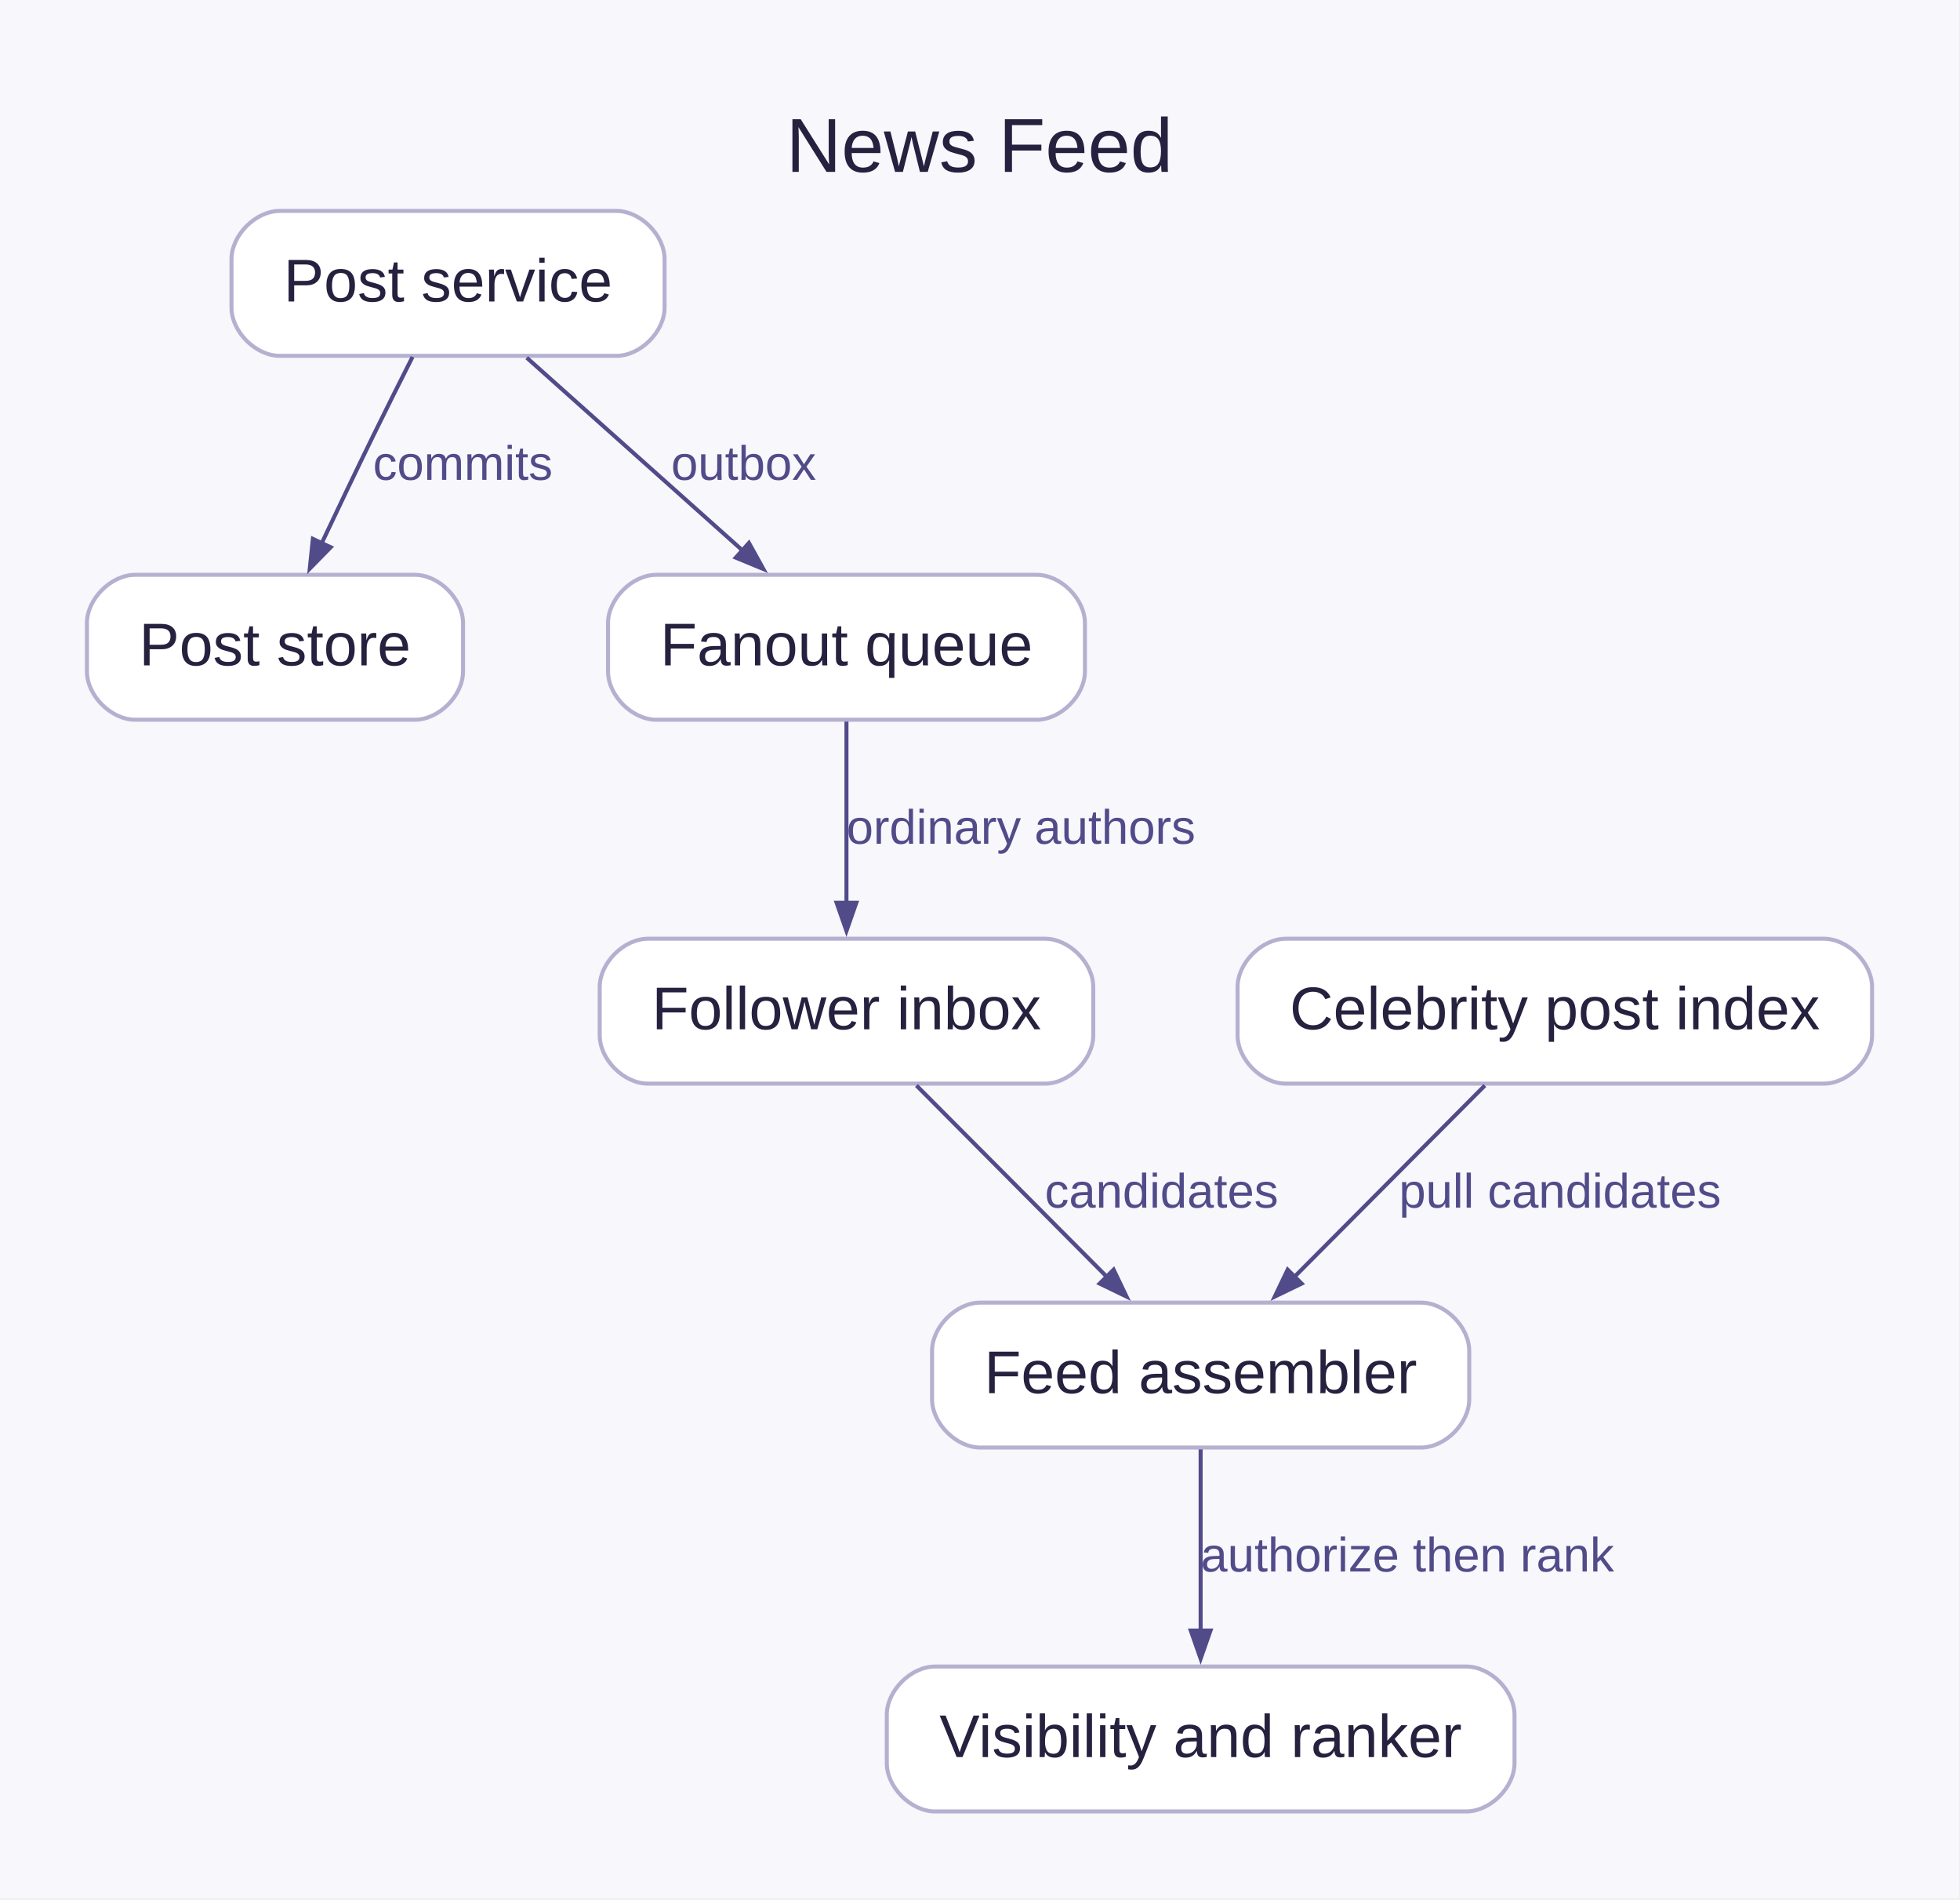
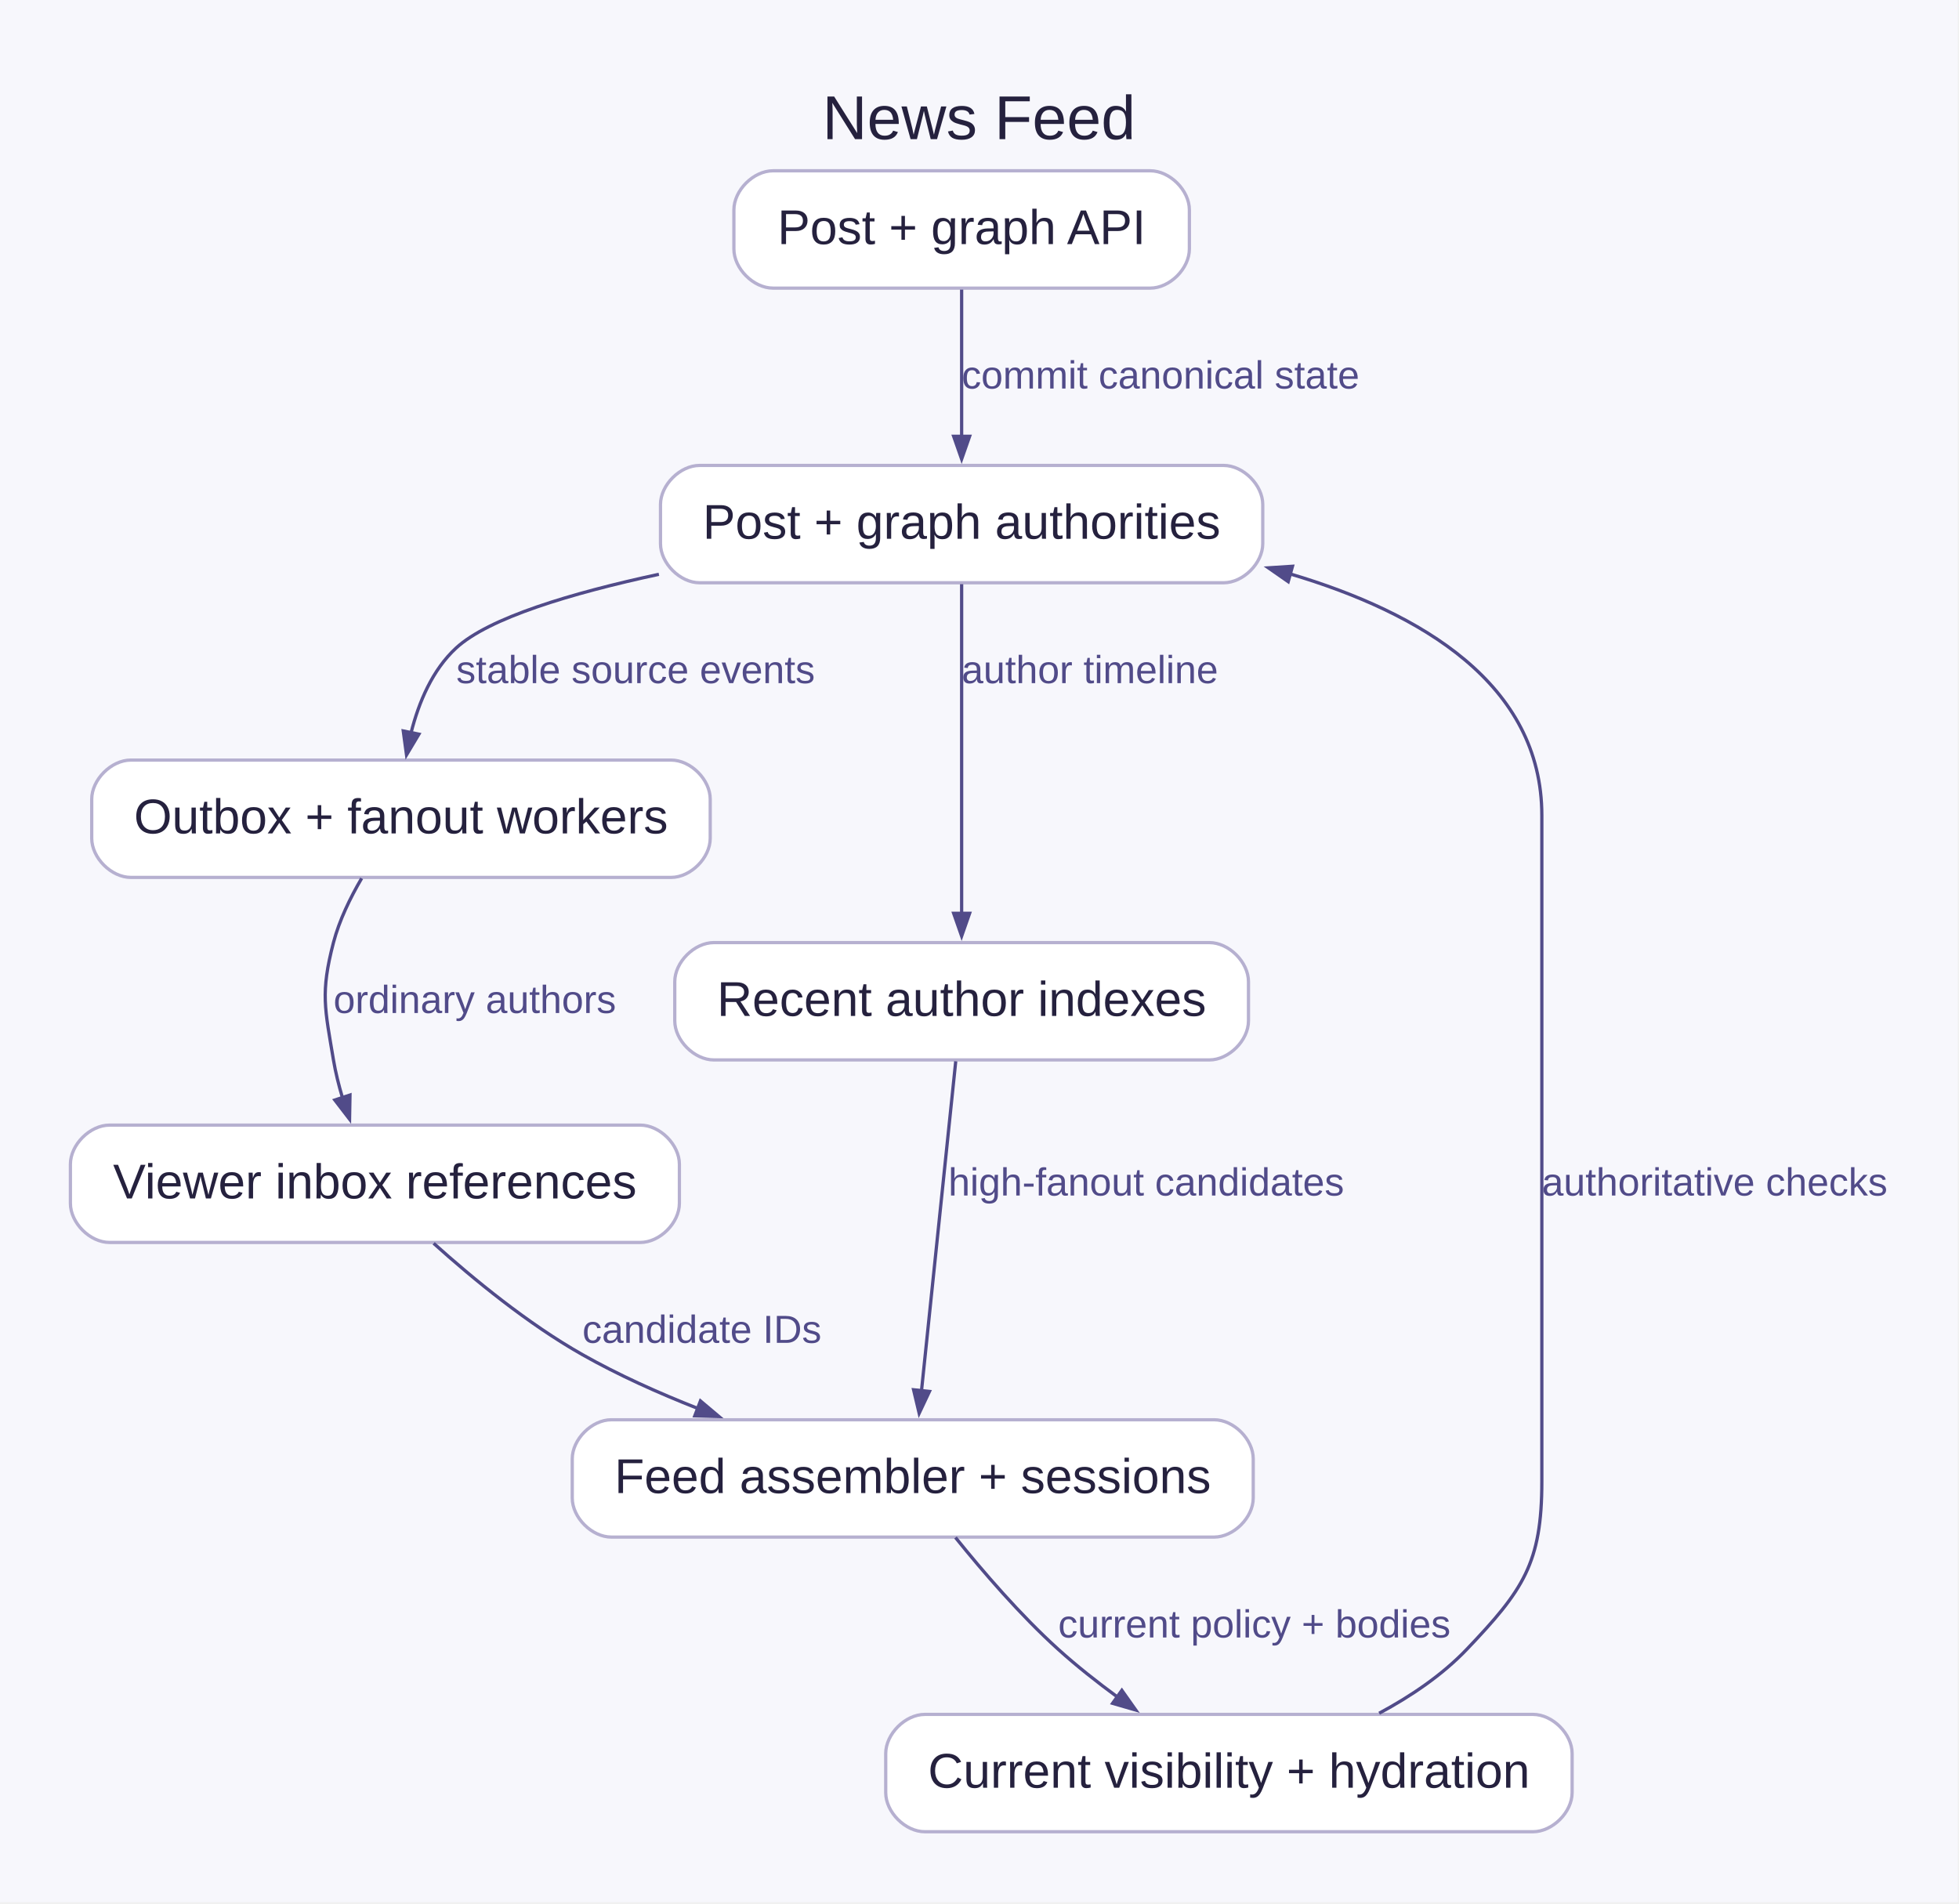
- <svg xmlns="http://www.w3.org/2000/svg" width="487pt" height="472pt" viewBox="0.00 0.00 487.00 472.00" role="img" aria-labelledby="answer-title answer-desc">
-   <g id="graph0" class="graph" transform="scale(1 1) rotate(0) translate(21.6 450)">
-     <polygon fill="#f7f7fc" stroke="none" points="-21.6,21.6 -21.6,-450 465.15,-450 465.15,21.6 -21.6,21.6" />
-     <text xml:space="preserve" text-anchor="middle" x="221.78" y="-407.3" font-family="Arial" font-size="19.00" fill="#25213e">News Feed</text>
+ <svg xmlns="http://www.w3.org/2000/svg" width="601pt" height="584pt" viewBox="0.00 0.00 601.00 584.00" role="img" aria-labelledby="answer-title answer-desc">
+   <g id="graph0" class="graph" transform="scale(1 1) rotate(0) translate(21.6 562)">
+     <polygon fill="#f7f7fc" stroke="none" points="-21.6,21.6 -21.6,-562 579.07,-562 579.07,21.6 -21.6,21.6" />
+     <text xml:space="preserve" text-anchor="middle" x="278.74" y="-519.3" font-family="Arial" font-size="19.00" fill="#25213e">News Feed</text>
    <g id="node1" class="node">
-       <path fill="#ffffff" stroke="#b6b0d0" d="M131.53,-397.6C131.53,-397.6 47.92,-397.6 47.92,-397.6 41.92,-397.6 35.92,-391.6 35.92,-385.6 35.92,-385.6 35.92,-373.6 35.92,-373.6 35.92,-367.6 41.92,-361.6 47.92,-361.6 47.92,-361.6 131.53,-361.6 131.53,-361.6 137.53,-361.6 143.53,-367.6 143.53,-373.6 143.53,-373.6 143.53,-385.6 143.53,-385.6 143.53,-391.6 137.53,-397.6 131.53,-397.6" />
-       <text xml:space="preserve" text-anchor="middle" x="89.72" y="-375.1" font-family="Arial" font-size="15.00" fill="#25213e">Post service</text>
+       <path fill="#ffffff" stroke="#b6b0d0" d="M331.29,-509.6C331.29,-509.6 215.55,-509.6 215.55,-509.6 209.55,-509.6 203.55,-503.6 203.55,-497.6 203.55,-497.6 203.55,-485.6 203.55,-485.6 203.55,-479.6 209.55,-473.6 215.55,-473.6 215.55,-473.6 331.29,-473.6 331.29,-473.6 337.29,-473.6 343.29,-479.6 343.29,-485.6 343.29,-485.6 343.29,-497.6 343.29,-497.6 343.29,-503.6 337.29,-509.6 331.29,-509.6" />
+       <text xml:space="preserve" text-anchor="middle" x="273.42" y="-487.1" font-family="Arial" font-size="15.00" fill="#25213e">Post + graph API</text>
    </g>
    <g id="node2" class="node">
-       <path fill="#ffffff" stroke="#b6b0d0" d="M81.45,-307.2C81.45,-307.2 12,-307.2 12,-307.2 6,-307.2 0,-301.2 0,-295.2 0,-295.2 0,-283.2 0,-283.2 0,-277.2 6,-271.2 12,-271.2 12,-271.2 81.45,-271.2 81.45,-271.2 87.45,-271.2 93.45,-277.2 93.45,-283.2 93.45,-283.2 93.45,-295.2 93.45,-295.2 93.45,-301.2 87.45,-307.2 81.45,-307.2" />
-       <text xml:space="preserve" text-anchor="middle" x="46.72" y="-284.7" font-family="Arial" font-size="15.00" fill="#25213e">Post store</text>
+       <path fill="#ffffff" stroke="#b6b0d0" d="M353.8,-419.2C353.8,-419.2 193.03,-419.2 193.03,-419.2 187.03,-419.2 181.03,-413.2 181.03,-407.2 181.03,-407.2 181.03,-395.2 181.03,-395.2 181.03,-389.2 187.03,-383.2 193.03,-383.2 193.03,-383.2 353.8,-383.2 353.8,-383.2 359.8,-383.2 365.8,-389.2 365.8,-395.2 365.8,-395.2 365.8,-407.2 365.8,-407.2 365.8,-413.2 359.8,-419.2 353.8,-419.2" />
+       <text xml:space="preserve" text-anchor="middle" x="273.42" y="-396.7" font-family="Arial" font-size="15.00" fill="#25213e">Post + graph authorities</text>
    </g>
    <g id="edge1" class="edge">
-       <path fill="none" stroke="#514b89" d="M80.9,-361.33C77.76,-355.12 74.22,-348.06 71.06,-341.6 66.81,-332.91 62.25,-323.34 58.23,-314.84" />
-       <polygon fill="#514b89" stroke="#514b89" points="60.57,-314.05 55.37,-308.75 56.14,-316.13 60.57,-314.05" />
-       <text xml:space="preserve" text-anchor="middle" x="93.39" y="-330.8" font-family="Arial" font-size="12.00" fill="#514b89">commits</text>
+       <path fill="none" stroke="#514b89" d="M273.42,-473.14C273.42,-460.18 273.42,-442.32 273.42,-427.76" />
+       <polygon fill="#514b89" stroke="#514b89" points="275.87,-428.14 273.42,-421.14 270.97,-428.14 275.87,-428.14" />
+       <text xml:space="preserve" text-anchor="middle" x="334.44" y="-442.8" font-family="Arial" font-size="12.00" fill="#514b89">commit canonical state</text>
    </g>
    <g id="node3" class="node">
-       <path fill="#ffffff" stroke="#b6b0d0" d="M235.97,-307.2C235.97,-307.2 141.48,-307.2 141.48,-307.2 135.48,-307.2 129.48,-301.2 129.48,-295.2 129.48,-295.2 129.48,-283.2 129.48,-283.2 129.48,-277.2 135.48,-271.2 141.48,-271.2 141.48,-271.2 235.97,-271.2 235.97,-271.2 241.97,-271.2 247.97,-277.2 247.97,-283.2 247.97,-283.2 247.97,-295.2 247.97,-295.2 247.97,-301.2 241.97,-307.2 235.97,-307.2" />
-       <text xml:space="preserve" text-anchor="middle" x="188.72" y="-284.7" font-family="Arial" font-size="15.00" fill="#25213e">Fanout queue</text>
+       <path fill="#ffffff" stroke="#b6b0d0" d="M184.29,-328.8C184.29,-328.8 18.54,-328.8 18.54,-328.8 12.54,-328.8 6.54,-322.8 6.54,-316.8 6.54,-316.8 6.54,-304.8 6.54,-304.8 6.54,-298.8 12.54,-292.8 18.54,-292.8 18.54,-292.8 184.29,-292.8 184.29,-292.8 190.29,-292.8 196.29,-298.8 196.29,-304.8 196.29,-304.8 196.29,-316.8 196.29,-316.8 196.29,-322.8 190.29,-328.8 184.29,-328.8" />
+       <text xml:space="preserve" text-anchor="middle" x="101.42" y="-306.3" font-family="Arial" font-size="15.00" fill="#25213e">Outbox + fanout workers</text>
    </g>
    <g id="edge2" class="edge">
-       <path fill="none" stroke="#514b89" d="M109.28,-361.14C124.74,-347.33 146.44,-327.96 163.25,-312.94" />
-       <polygon fill="#514b89" stroke="#514b89" points="164.49,-315.13 168.08,-308.64 161.22,-311.47 164.49,-315.13" />
-       <text xml:space="preserve" text-anchor="middle" x="163.17" y="-330.8" font-family="Arial" font-size="12.00" fill="#514b89">outbox</text>
+       <path fill="none" stroke="#514b89" d="M180.54,-385.8C153.4,-379.95 128.34,-372.38 118.35,-363.2 111.05,-356.48 106.88,-346.55 104.52,-337.21" />
+       <polygon fill="#514b89" stroke="#514b89" points="106.92,-336.75 103.12,-330.38 102.12,-337.73 106.92,-336.75" />
+       <text xml:space="preserve" text-anchor="middle" x="173.39" y="-352.4" font-family="Arial" font-size="12.00" fill="#514b89">stable source events</text>
+     </g>
+     <g id="node5" class="node">
+       <path fill="#ffffff" stroke="#b6b0d0" d="M349.42,-272.8C349.42,-272.8 197.41,-272.8 197.41,-272.8 191.41,-272.8 185.41,-266.8 185.41,-260.8 185.41,-260.8 185.41,-248.8 185.41,-248.8 185.41,-242.8 191.41,-236.8 197.41,-236.8 197.41,-236.8 349.42,-236.8 349.42,-236.8 355.42,-236.8 361.42,-242.8 361.42,-248.8 361.42,-248.8 361.42,-260.8 361.42,-260.8 361.42,-266.8 355.42,-272.8 349.42,-272.8" />
+       <text xml:space="preserve" text-anchor="middle" x="273.42" y="-250.3" font-family="Arial" font-size="15.00" fill="#25213e">Recent author indexes</text>
+     </g>
+     <g id="edge4" class="edge">
+       <path fill="none" stroke="#514b89" d="M273.42,-382.78C273.42,-357.63 273.42,-310.96 273.42,-281.74" />
+       <polygon fill="#514b89" stroke="#514b89" points="275.87,-281.79 273.42,-274.79 270.97,-281.79 275.87,-281.79" />
+       <text xml:space="preserve" text-anchor="middle" x="312.77" y="-352.4" font-family="Arial" font-size="12.00" fill="#514b89">author timeline</text>
    </g>
    <g id="node4" class="node">
-       <path fill="#ffffff" stroke="#b6b0d0" d="M238.04,-216.8C238.04,-216.8 139.41,-216.8 139.41,-216.8 133.41,-216.8 127.41,-210.8 127.41,-204.8 127.41,-204.8 127.41,-192.8 127.41,-192.8 127.41,-186.8 133.41,-180.8 139.41,-180.8 139.41,-180.8 238.04,-180.8 238.04,-180.8 244.04,-180.8 250.04,-186.8 250.04,-192.8 250.04,-192.8 250.04,-204.8 250.04,-204.8 250.04,-210.8 244.04,-216.8 238.04,-216.8" />
-       <text xml:space="preserve" text-anchor="middle" x="188.72" y="-194.3" font-family="Arial" font-size="15.00" fill="#25213e">Follower inbox</text>
+       <path fill="#ffffff" stroke="#b6b0d0" d="M174.83,-216.8C174.83,-216.8 12,-216.8 12,-216.8 6,-216.8 0,-210.8 0,-204.8 0,-204.8 0,-192.8 0,-192.8 0,-186.8 6,-180.8 12,-180.8 12,-180.8 174.83,-180.8 174.83,-180.8 180.83,-180.8 186.83,-186.8 186.83,-192.8 186.83,-192.8 186.83,-204.8 186.83,-204.8 186.83,-210.8 180.83,-216.8 174.83,-216.8" />
+       <text xml:space="preserve" text-anchor="middle" x="93.42" y="-194.3" font-family="Arial" font-size="15.00" fill="#25213e">Viewer inbox references</text>
    </g>
    <g id="edge3" class="edge">
-       <path fill="none" stroke="#514b89" d="M188.72,-270.74C188.72,-257.78 188.72,-239.92 188.72,-225.36" />
-       <polygon fill="#514b89" stroke="#514b89" points="191.17,-225.74 188.72,-218.74 186.27,-225.74 191.17,-225.74" />
-       <text xml:space="preserve" text-anchor="middle" x="232.08" y="-240.4" font-family="Arial" font-size="12.00" fill="#514b89">ordinary authors</text>
+       <path fill="none" stroke="#514b89" d="M89.35,-292.52C85.85,-286.55 82.49,-279.64 80.7,-272.8 76.67,-257.32 78.07,-252.58 80.7,-236.8 81.34,-233 82.31,-229.08 83.45,-225.26" />
+       <polygon fill="#514b89" stroke="#514b89" points="85.77,-226.03 85.64,-218.62 81.12,-224.5 85.77,-226.03" />
+       <text xml:space="preserve" text-anchor="middle" x="124.06" y="-251.2" font-family="Arial" font-size="12.00" fill="#514b89">ordinary authors</text>
    </g>
-     <g id="node5" class="node">
-       <path fill="#ffffff" stroke="#b6b0d0" d="M331.46,-126.4C331.46,-126.4 221.99,-126.4 221.99,-126.4 215.99,-126.4 209.99,-120.4 209.99,-114.4 209.99,-114.4 209.99,-102.4 209.99,-102.4 209.99,-96.4 215.99,-90.4 221.99,-90.4 221.99,-90.4 331.46,-90.4 331.46,-90.4 337.46,-90.4 343.46,-96.4 343.46,-102.4 343.46,-102.4 343.46,-114.4 343.46,-114.4 343.46,-120.4 337.46,-126.4 331.46,-126.4" />
-       <text xml:space="preserve" text-anchor="middle" x="276.72" y="-103.9" font-family="Arial" font-size="15.00" fill="#25213e">Feed assembler</text>
+     <g id="node6" class="node">
+       <path fill="#ffffff" stroke="#b6b0d0" d="M350.88,-126.4C350.88,-126.4 165.96,-126.4 165.96,-126.4 159.96,-126.4 153.96,-120.4 153.96,-114.4 153.96,-114.4 153.96,-102.4 153.96,-102.4 153.96,-96.4 159.96,-90.4 165.96,-90.4 165.96,-90.4 350.88,-90.4 350.88,-90.4 356.88,-90.4 362.88,-96.4 362.88,-102.4 362.88,-102.4 362.88,-114.4 362.88,-114.4 362.88,-120.4 356.88,-126.4 350.88,-126.4" />
+       <text xml:space="preserve" text-anchor="middle" x="258.42" y="-103.9" font-family="Arial" font-size="15.00" fill="#25213e">Feed assembler + sessions</text>
    </g>
-     <g id="edge4" class="edge">
-       <path fill="none" stroke="#514b89" d="M206.11,-180.34C219.73,-166.65 238.8,-147.5 253.69,-132.54" />
-       <polygon fill="#514b89" stroke="#514b89" points="255.1,-134.59 258.31,-127.9 251.63,-131.13 255.1,-134.59" />
-       <text xml:space="preserve" text-anchor="middle" x="267.01" y="-150" font-family="Arial" font-size="12.00" fill="#514b89">candidates</text>
+     <g id="edge5" class="edge">
+       <path fill="none" stroke="#514b89" d="M111.44,-180.53C123.57,-169.62 140.35,-155.84 157.04,-146.4 168.08,-140.16 180.36,-134.63 192.47,-129.88" />
+       <polygon fill="#514b89" stroke="#514b89" points="193.29,-132.18 198.96,-127.4 191.55,-127.6 193.29,-132.18" />
+       <text xml:space="preserve" text-anchor="middle" x="193.73" y="-150" font-family="Arial" font-size="12.00" fill="#514b89">candidate IDs</text>
+     </g>
+     <g id="edge6" class="edge">
+       <path fill="none" stroke="#514b89" d="M271.61,-236.38C268.99,-211.23 264.15,-164.56 261.11,-135.34" />
+       <polygon fill="#514b89" stroke="#514b89" points="263.55,-135.09 260.39,-128.39 258.68,-135.6 263.55,-135.09" />
+       <text xml:space="preserve" text-anchor="middle" x="330.05" y="-195.2" font-family="Arial" font-size="12.00" fill="#514b89">high-fanout candidates</text>
    </g>
    <g id="node7" class="node">
-       <path fill="#ffffff" stroke="#b6b0d0" d="M342.71,-36C342.71,-36 210.74,-36 210.74,-36 204.74,-36 198.74,-30 198.74,-24 198.74,-24 198.74,-12 198.74,-12 198.74,-6 204.74,0 210.74,0 210.74,0 342.71,0 342.71,0 348.71,0 354.71,-6 354.71,-12 354.71,-12 354.71,-24 354.71,-24 354.71,-30 348.71,-36 342.71,-36" />
-       <text xml:space="preserve" text-anchor="middle" x="276.72" y="-13.5" font-family="Arial" font-size="15.00" fill="#25213e">Visibility and ranker</text>
+       <path fill="#ffffff" stroke="#b6b0d0" d="M448.71,-36C448.71,-36 262.13,-36 262.13,-36 256.13,-36 250.13,-30 250.13,-24 250.13,-24 250.13,-12 250.13,-12 250.13,-6 256.13,0 262.13,0 262.13,0 448.71,0 448.71,0 454.71,0 460.71,-6 460.71,-12 460.71,-12 460.71,-24 460.71,-24 460.71,-30 454.71,-36 448.71,-36" />
+       <text xml:space="preserve" text-anchor="middle" x="355.42" y="-13.5" font-family="Arial" font-size="15.00" fill="#25213e">Current visibility + hydration</text>
    </g>
-     <g id="edge6" class="edge">
-       <path fill="none" stroke="#514b89" d="M276.72,-89.94C276.72,-76.98 276.72,-59.12 276.72,-44.56" />
-       <polygon fill="#514b89" stroke="#514b89" points="279.17,-44.94 276.72,-37.94 274.27,-44.94 279.17,-44.94" />
-       <text xml:space="preserve" text-anchor="middle" x="328.09" y="-59.6" font-family="Arial" font-size="12.00" fill="#514b89">authorize then rank</text>
+     <g id="edge7" class="edge">
+       <path fill="none" stroke="#514b89" d="M271.53,-90.27C279.96,-79.8 291.45,-66.46 303.02,-56 308.66,-50.9 315.02,-45.88 321.31,-41.27" />
+       <polygon fill="#514b89" stroke="#514b89" points="322.57,-43.39 326.85,-37.33 319.73,-39.4 322.57,-43.39" />
+       <text xml:space="preserve" text-anchor="middle" x="363.22" y="-59.6" font-family="Arial" font-size="12.00" fill="#514b89">current policy + bodies</text>
    </g>
-     <g id="node6" class="node">
-       <path fill="#ffffff" stroke="#b6b0d0" d="M431.55,-216.8C431.55,-216.8 297.9,-216.8 297.9,-216.8 291.9,-216.8 285.9,-210.8 285.9,-204.8 285.9,-204.8 285.9,-192.8 285.9,-192.8 285.9,-186.8 291.9,-180.8 297.9,-180.8 297.9,-180.8 431.55,-180.8 431.55,-180.8 437.55,-180.8 443.55,-186.8 443.55,-192.8 443.55,-192.8 443.55,-204.8 443.55,-204.8 443.55,-210.8 437.55,-216.8 431.55,-216.8" />
-       <text xml:space="preserve" text-anchor="middle" x="364.72" y="-194.3" font-family="Arial" font-size="15.00" fill="#25213e">Celebrity post index</text>
-     </g>
-     <g id="edge5" class="edge">
-       <path fill="none" stroke="#514b89" d="M347.34,-180.34C333.72,-166.65 314.65,-147.5 299.76,-132.54" />
-       <polygon fill="#514b89" stroke="#514b89" points="301.82,-131.13 295.14,-127.9 298.34,-134.59 301.82,-131.13" />
-       <text xml:space="preserve" text-anchor="middle" x="366.02" y="-150" font-family="Arial" font-size="12.00" fill="#514b89">pull candidates</text>
+     <g id="edge8" class="edge">
+       <path fill="none" stroke="#514b89" d="M401.51,-36.35C411.26,-41.58 420.87,-48.08 428.42,-56 445.68,-74.12 451.42,-82.37 451.42,-107.4 451.42,-311.8 451.42,-311.8 451.42,-311.8 451.42,-352.07 414.41,-374 374.15,-385.93" />
+       <polygon fill="#514b89" stroke="#514b89" points="373.61,-383.54 367.52,-387.78 374.92,-388.26 373.61,-383.54" />
+       <text xml:space="preserve" text-anchor="middle" x="504.44" y="-195.2" font-family="Arial" font-size="12.00" fill="#514b89">authoritative checks</text>
    </g>
  </g>
</svg>
